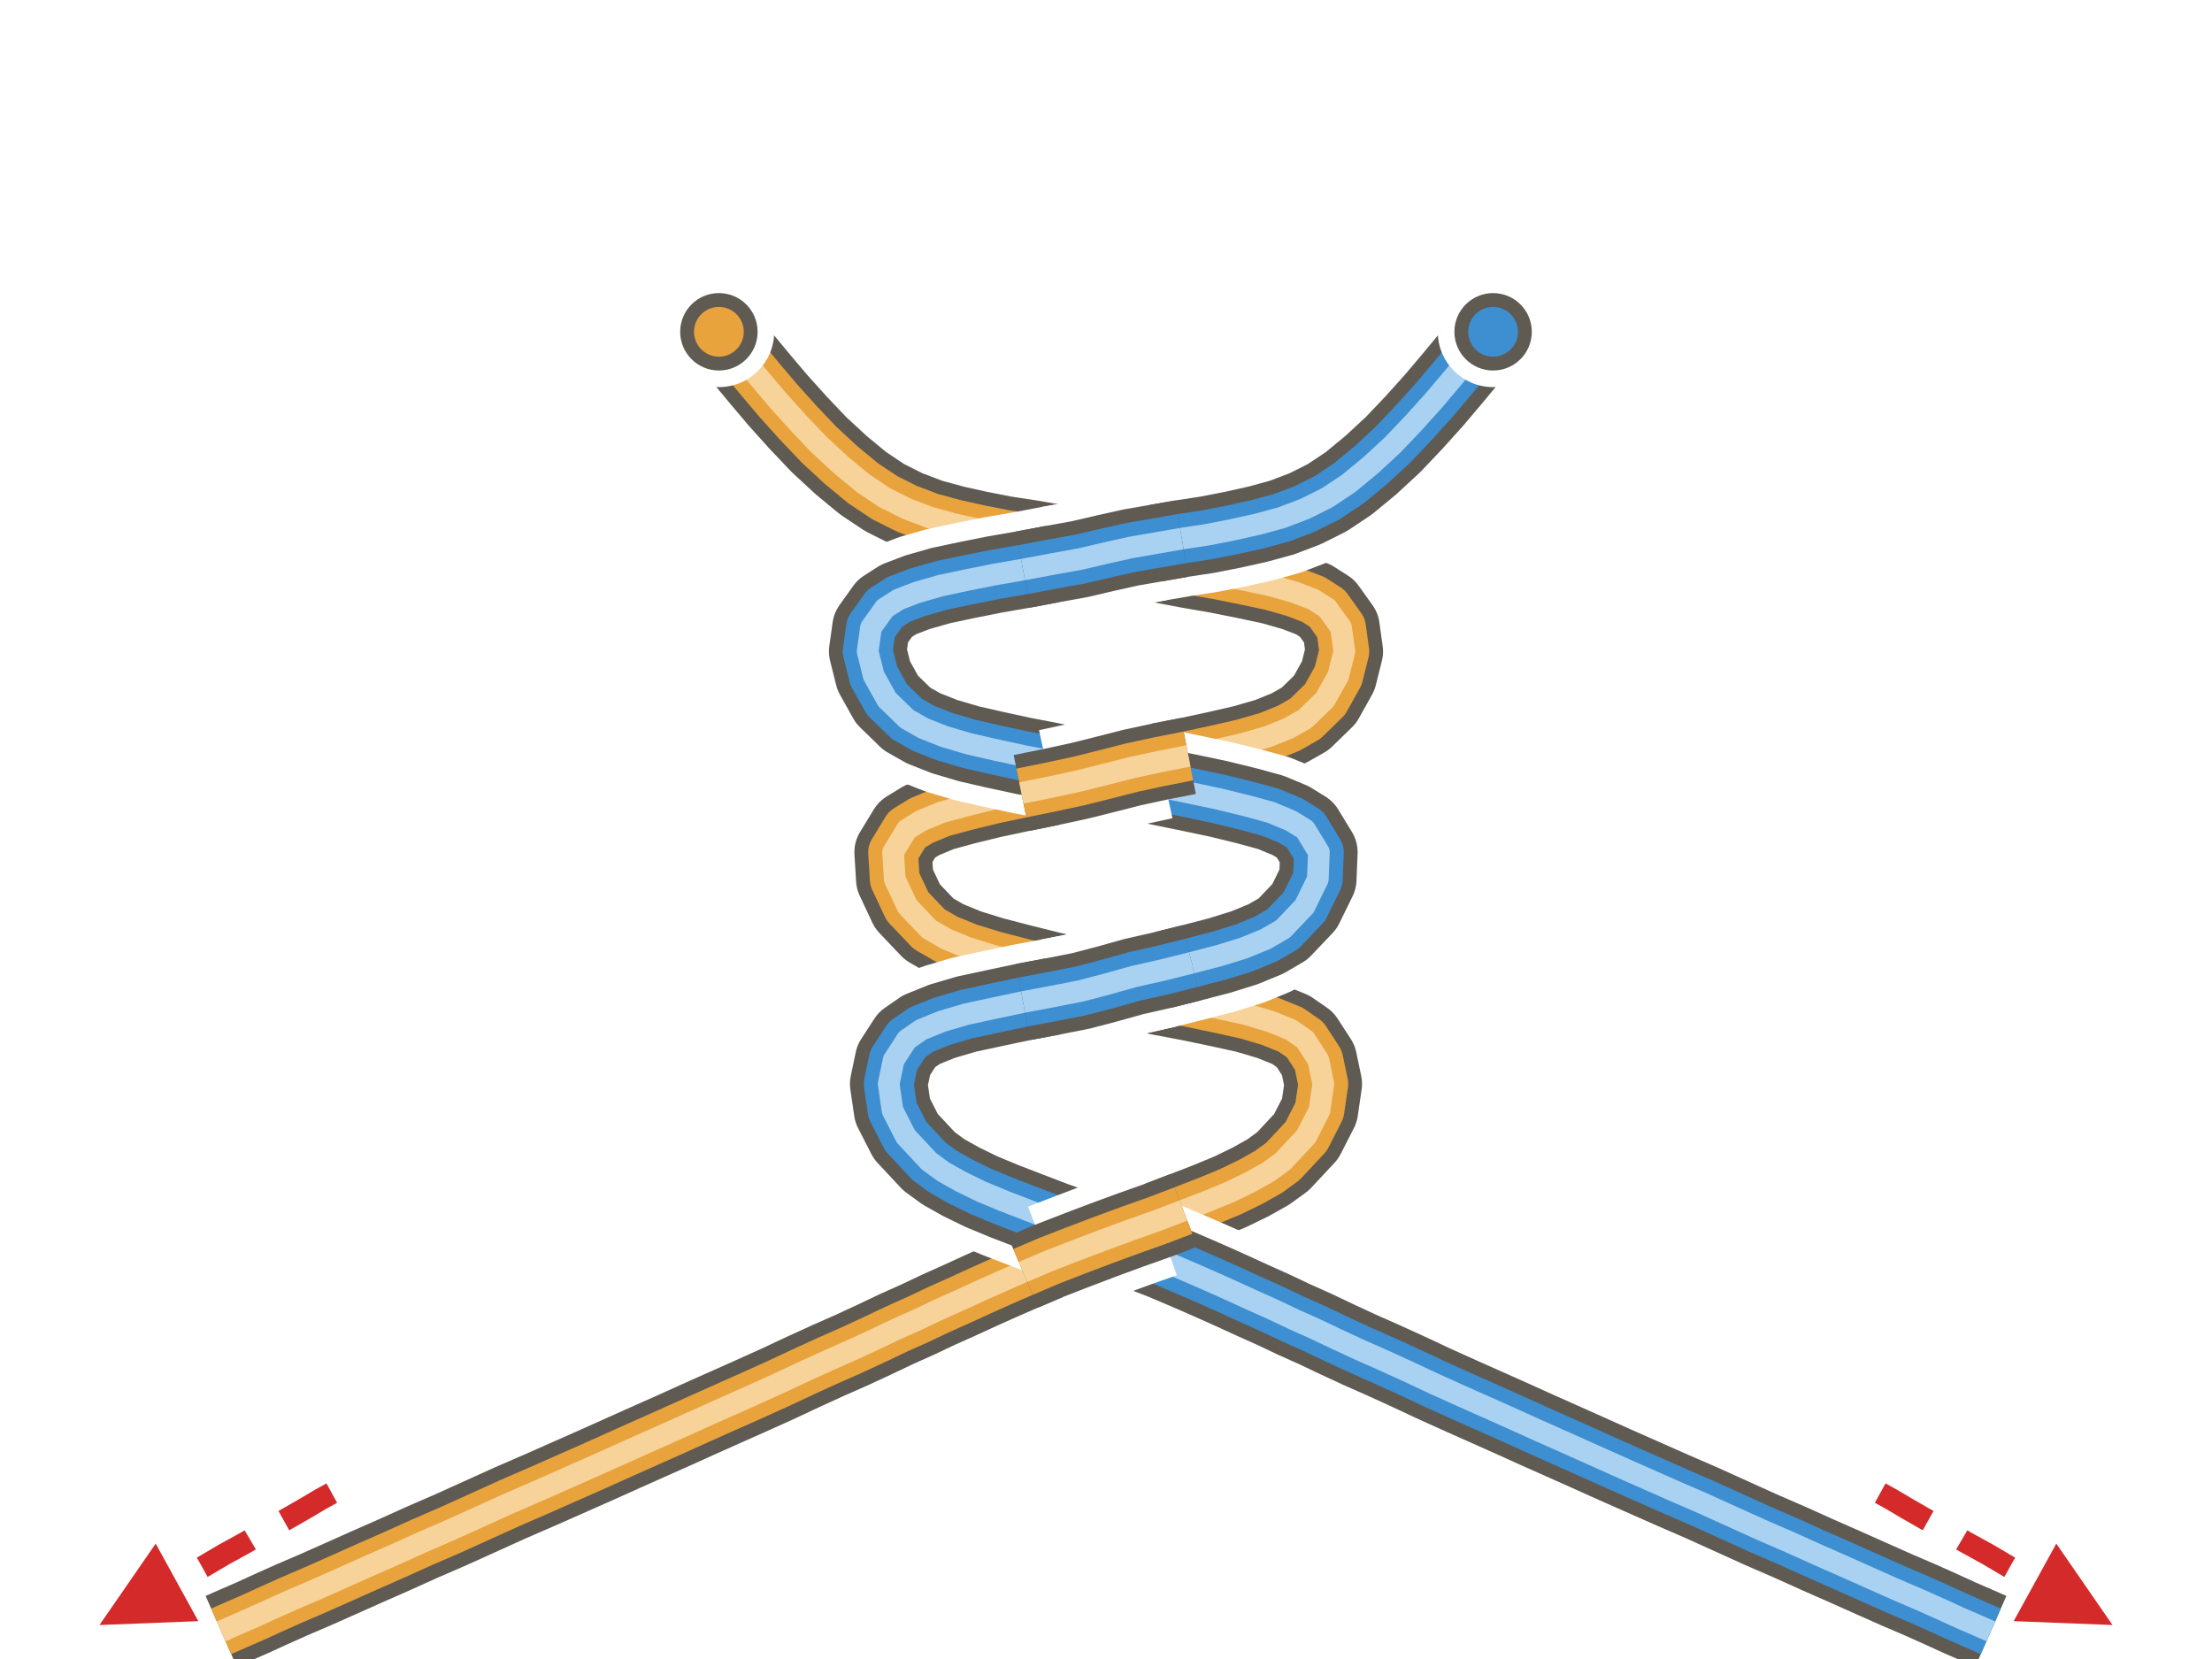
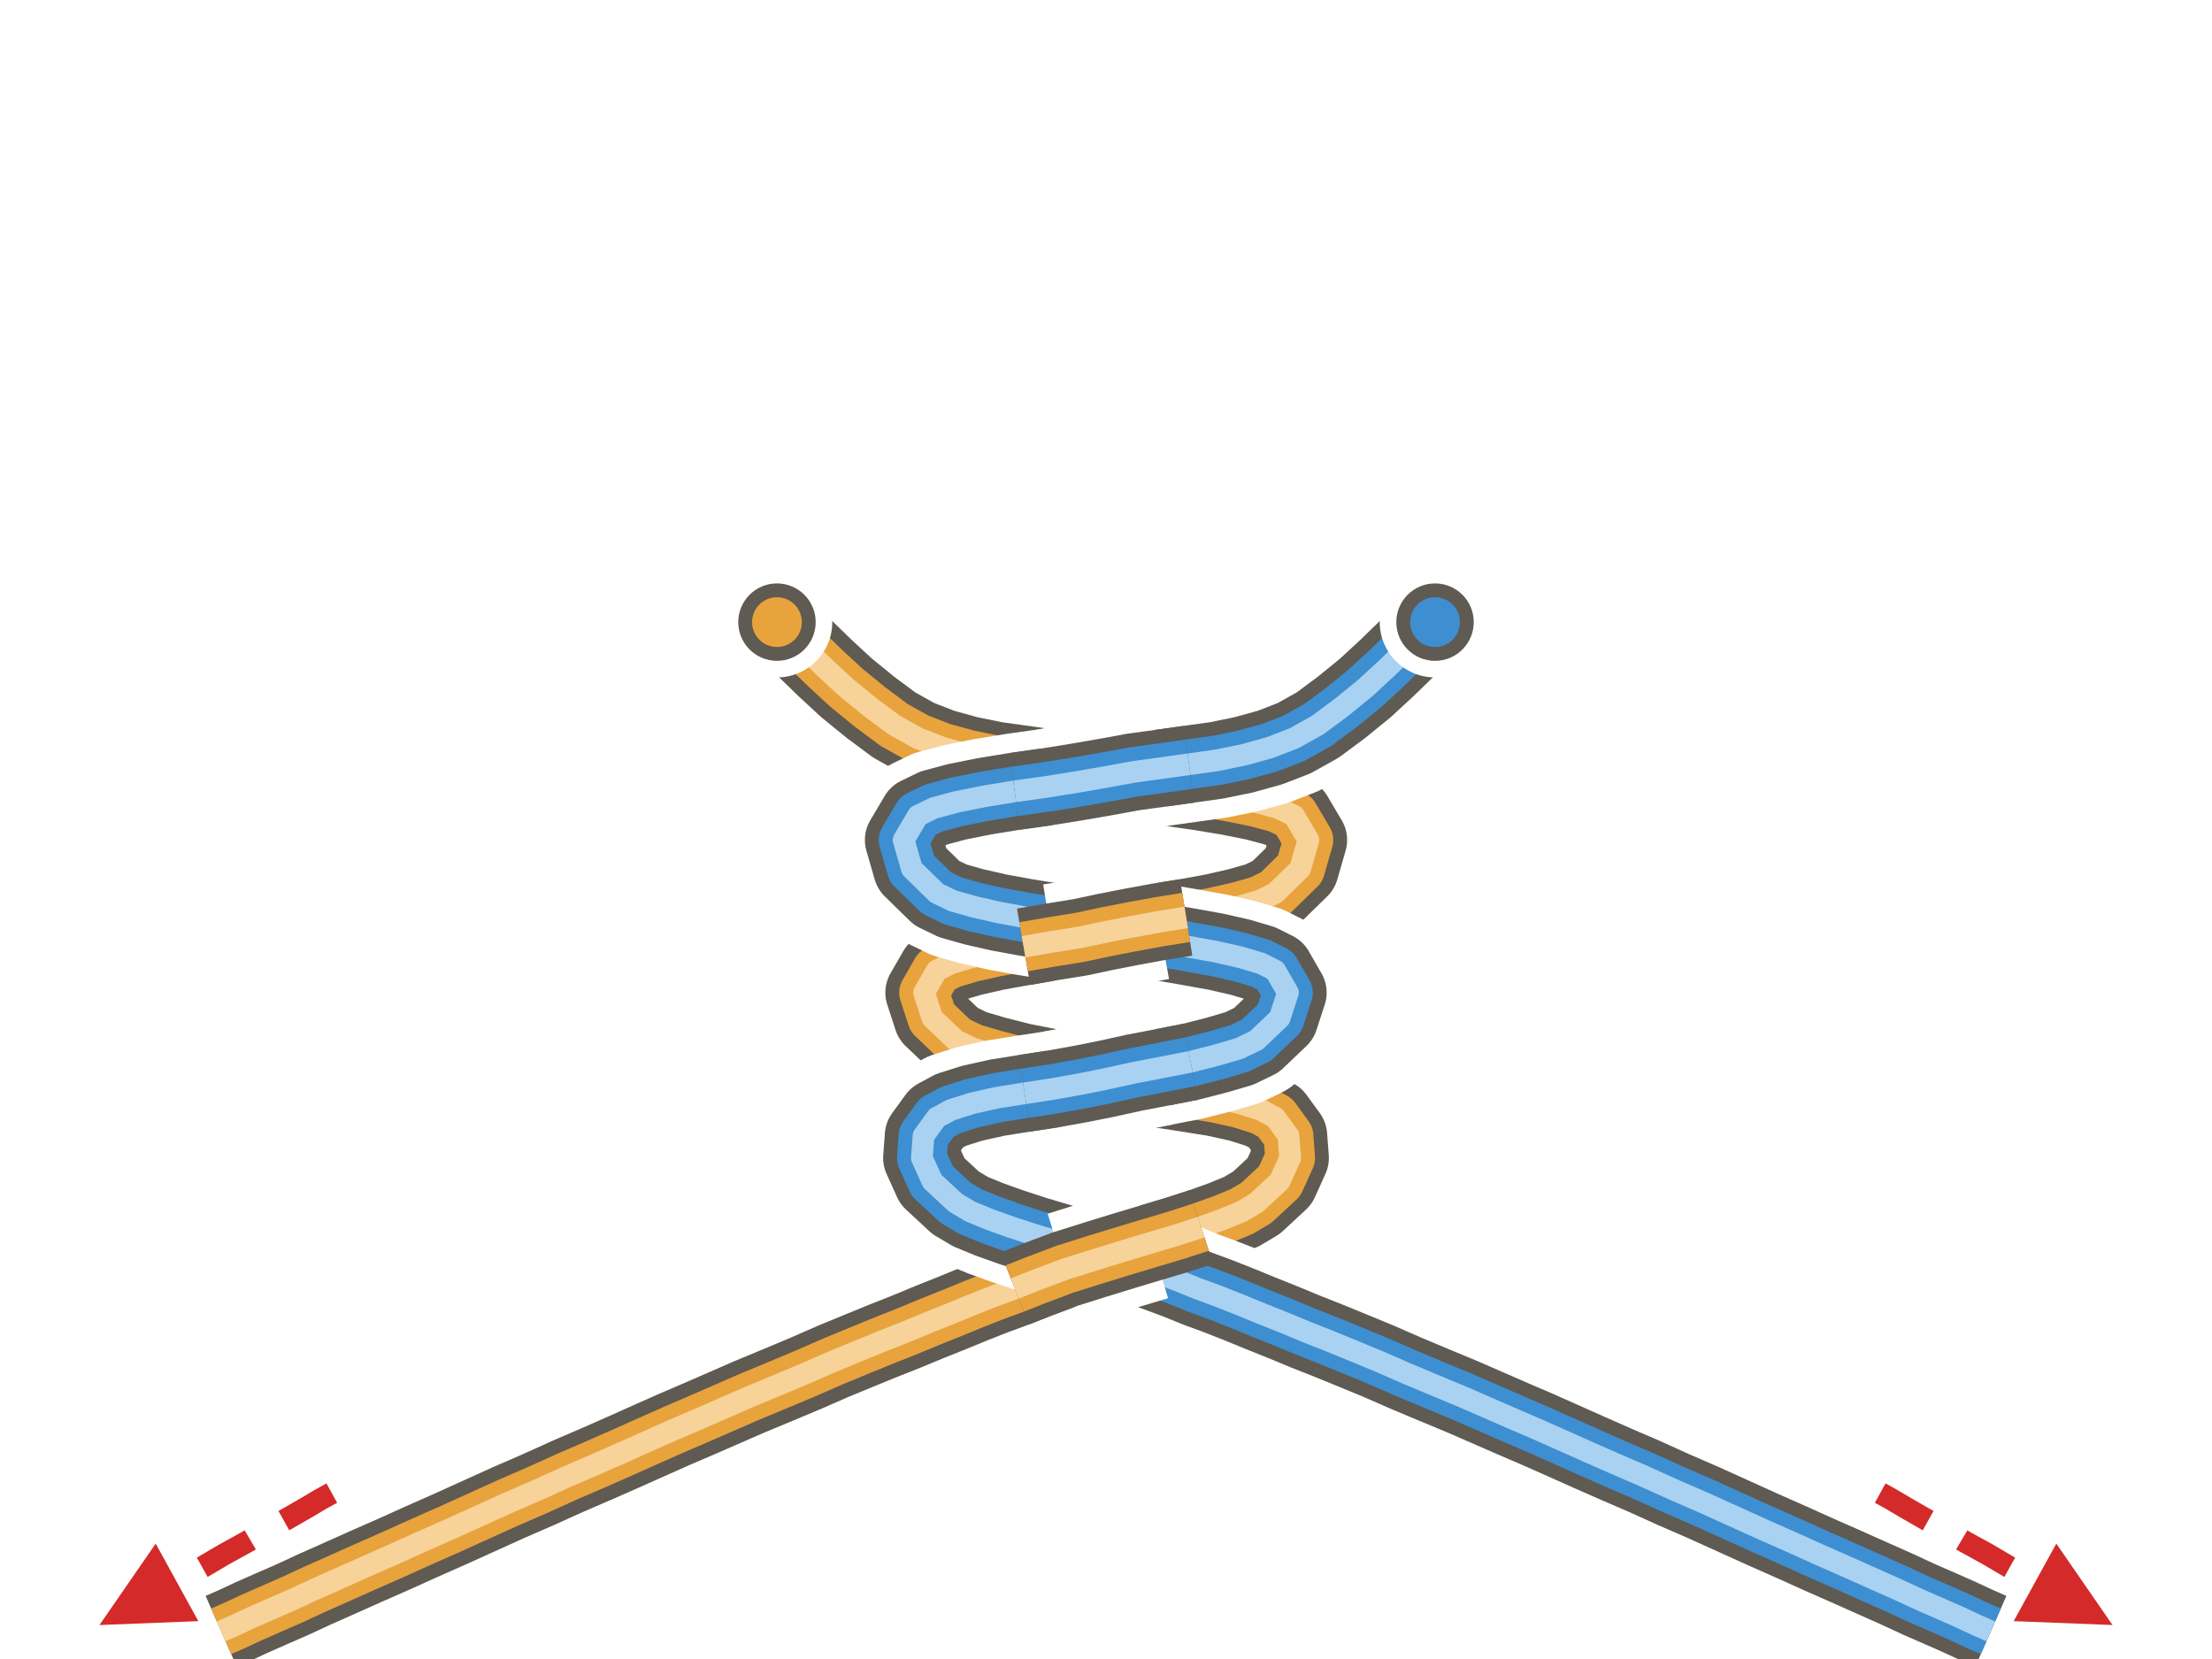
<svg xmlns="http://www.w3.org/2000/svg" viewBox="0 0 400 300" width="400" height="300">
  <defs>
    <marker id="ah" viewBox="0 0 10 10" refX="5" refY="5" markerWidth="4" markerHeight="4" orient="auto">
      <path d="M0 0L10 5L0 10z" fill="#d42a2a" />
    </marker>
-     <path id="p0" d="M40 295l2.5-1.1l3-1.3l3.5-1.6l3.8-1.7l4.2-1.8l4.5-2l4.7-2.1l5-2.2l5.1-2.3l5.3-2.3l5.3-2.4l5.3-2.4l5.3-2.3l5.2-2.3l5.2-2.3l4.9-2.2l4.7-2.1l4.5-2l4.2-1.9l3.8-1.7l5.4-2.4l5.1-2.3l4.7-2.2l4.6-2.1l4.3-1.9l4.1-1.9l4-1.9l3.8-1.7l3.8-1.8l3.8-1.7l3.7-1.7l3.8-1.7l3.9-1.7l4.7-2l4.9-1.9l5-1.9l4.9-1.8l4.8-1.7l4.7-1.8l4.4-1.7l4.1-1.7l3.7-1.8l3.2-1.8l2.6-1.9l4.2-4.5l2.4-4.7l0.7-4.8l-0.9-4.3l-2.4-3.7l-2.6-1.8l-3.7-1.5l-4.4-1.3l-5-1.1l-5.3-1.1l-5.3-1l-5.1-1l-4.6-1.2l-5-1.4l-5.3-1.2l-5.2-1.3l-5-1.3l-4.5-1.4l-3.9-1.6l-3.1-1.8l-3.9-4.1l-2.3-4.9l-0.3-4.9l2.5-4.1l2.6-1.6l3.6-1.5l4.4-1.2l4.9-1.2l5.2-1.1l5.4-1.1l5.1-1.1l4.8-1.2l4.7-1.2l5.1-1.1l5.1-1l5.1-1.1l4.8-1.1l4.5-1.3l3.7-1.5l3-1.7l3.6-3.5l2.4-4.3l1.1-4.4l-0.6-4.3l-2.5-3.5l-2.5-1.6l-3.4-1.3l-4.2-1.2l-4.7-1l-5-1l-5.2-0.9l-5.3-1l-5-0.9l-4.7-1.1l-4.5-1l-4.6-0.8l-4.6-0.8l-4.6-0.7l-4.6-0.9l-4.5-1l-4.4-1.2l-4.2-1.6l-4-2l-3.9-2.6l-4-3.3l-4-3.7l-3.8-4l-3.6-4l-3.3-3.9l-2.9-3.5l-2.5-2.9l-2-2.1" />
-     <path id="p1" d="M360 295l-2.5-1.1l-3-1.3l-3.5-1.6l-3.8-1.7l-4.2-1.8l-4.5-2l-4.7-2.1l-5-2.2l-5.1-2.3l-5.3-2.3l-5.3-2.4l-5.3-2.4l-5.3-2.3l-5.2-2.3l-5.2-2.3l-4.9-2.2l-4.7-2.1l-4.5-2l-4.2-1.9l-3.8-1.7l-5.4-2.4l-5.1-2.3l-4.7-2.2l-4.6-2.1l-4.3-1.9l-4.1-1.9l-4-1.9l-3.8-1.7l-3.8-1.8l-3.8-1.7l-3.7-1.7l-3.8-1.7l-3.9-1.7l-4.7-2l-4.9-1.9l-5-1.9l-4.9-1.8l-4.8-1.7l-4.7-1.8l-4.4-1.7l-4.1-1.7l-3.7-1.8l-3.2-1.8l-2.6-1.9l-4.2-4.5l-2.4-4.7l-0.7-4.8l0.9-4.3l2.4-3.7l2.6-1.8l3.7-1.5l4.4-1.3l5.1-1.1l5.2-1.1l5.3-1l5.1-1l4.6-1.2l5-1.4l5.3-1.2l5.2-1.3l5-1.3l4.5-1.4l3.9-1.6l3.1-1.8l3.9-4.1l2.4-4.9l0.2-4.9l-2.5-4.1l-2.6-1.6l-3.6-1.5l-4.4-1.2l-4.9-1.2l-5.2-1.1l-5.4-1.1l-5.1-1.1l-4.8-1.2l-4.7-1.2l-5-1.1l-5.2-1l-5.1-1.1l-4.8-1.1l-4.4-1.3l-3.8-1.5l-3-1.7l-3.6-3.5l-2.4-4.3l-1.1-4.4l0.6-4.3l2.5-3.5l2.5-1.6l3.4-1.3l4.2-1.2l4.7-1l5-1l5.2-0.9l5.3-1l5-0.9l4.7-1.1l4.5-1l4.6-0.8l4.6-0.8l4.6-0.7l4.6-0.9l4.5-1l4.4-1.2l4.2-1.6l4-2l3.9-2.6l4-3.3l4-3.7l3.8-4l3.6-4l3.3-3.9l2.9-3.5l2.5-2.9l2-2.1" />
-     <path id="p2" d="M185 230l4.7-2l4.9-1.9l5-1.9l4.9-1.8l4.8-1.7l4.7-1.8" />
-     <path id="p3" d="M189.7 228l4.9-1.9l5-1.9l4.9-1.8l4.8-1.7" />
-     <path id="p4" d="M185 181.2l5.3-1l5.1-1l4.6-1.2l5-1.4l5.3-1.2l5.2-1.3" />
-     <path id="p5" d="M190.3 180.2l5.1-1l4.6-1.2l5-1.4l5.3-1.2" />
-     <path id="p6" d="M184.7 143.4l5.4-1.1l5.1-1.1l4.8-1.2l4.7-1.2l5.1-1.1l5.1-1" />
-     <path id="p7" d="M190.1 142.3l5.1-1.1l4.8-1.2l4.7-1.2l5.1-1.1" />
-     <path id="p8" d="M185 103l5.3-1l5-0.9l4.7-1.1l4.5-1l4.6-0.8l4.6-0.8" />
-     <path id="p9" d="M190.3 102l5-0.9l4.7-1.1l4.5-1l4.6-0.8" />
+     <path id="p0" d="M40 295l2.5-1.1l3-1.4l3.4-1.5l3.9-1.7l4.1-1.9l4.5-2l4.7-2.1l5-2.2l5.1-2.3l5.2-2.3l5.3-2.4l5.3-2.4l5.3-2.3l5.3-2.4l5.1-2.2l5-2.2l4.7-2.1l4.5-2l4.2-1.8l3.9-1.7l5.5-2.4l5.3-2.2l5-2.1l4.8-2.1l4.6-1.9l4.4-1.8l4.3-1.7l4.1-1.7l4-1.6l3.9-1.6l3.8-1.5l3.8-1.4l3.8-1.5l5.3-2l5.4-1.7l5.2-1.6l5-1.5l4.7-1.4l4.3-1.4l3.9-1.4l3.4-1.4l2.7-1.6l4.2-3.9l1.9-4.2l-0.3-4l-2.4-3.3l-2.6-1.4l-3.8-1.2l-4.5-1l-5-0.8l-5.2-0.8l-5-0.9l-4.5-0.9l-5-1.1l-5.2-1l-5.1-1l-4.7-1.2l-4.1-1.2l-3.1-1.5l-4.2-4l-1.5-4.6l2.3-4l2.6-1.3l3.7-1.1l4.4-1l5-0.9l5.2-0.9l5-0.8l4.7-1l4.6-0.9l4.9-0.9l5-0.8l4.9-0.9l4.4-1l3.9-1.1l2.9-1.4l4.5-4.4l1.5-5.2l-2.6-4.4l-2.9-1.4l-4.1-1.1l-5-1l-5.5-0.9l-5.7-0.8l-5.6-0.9l-5.2-0.9l-4.9-0.9l-5.1-0.7l-5-0.7l-5-0.7l-4.9-1l-4.7-1.3l-4.4-1.7l-4.3-2.4l-4.3-3.2l-4.3-3.5l-3.9-3.6l-3.5-3.4l-3-2.9l-2.2-2" />
+     <path id="p1" d="M360 295l-2.5-1.1l-3-1.4l-3.4-1.5l-3.9-1.7l-4.1-1.9l-4.5-2l-4.7-2.1l-5-2.2l-5.1-2.3l-5.2-2.3l-5.3-2.4l-5.3-2.4l-5.3-2.3l-5.3-2.4l-5.1-2.2l-5-2.2l-4.7-2.1l-4.5-2l-4.2-1.8l-3.9-1.7l-5.5-2.4l-5.3-2.2l-5-2.1l-4.8-2.1l-4.6-1.9l-4.4-1.8l-4.3-1.7l-4.1-1.7l-4-1.6l-3.9-1.6l-3.8-1.5l-3.8-1.4l-3.7-1.5l-5.4-2l-5.4-1.7l-5.2-1.6l-5-1.5l-4.7-1.4l-4.3-1.4l-3.9-1.4l-3.4-1.4l-2.7-1.6l-4.2-3.9l-1.9-4.2l0.3-4l2.4-3.3l2.6-1.4l3.8-1.2l4.5-1l5-0.8l5.2-0.8l5-0.9l4.5-0.9l5-1.1l5.2-1l5.1-1l4.7-1.2l4.1-1.2l3.1-1.5l4.2-4l1.5-4.6l-2.3-4l-2.6-1.3l-3.7-1.1l-4.4-1l-5-0.9l-5.2-0.9l-5-0.8l-4.7-1l-4.6-0.9l-4.9-0.9l-5-0.8l-4.9-0.9l-4.4-1l-3.9-1.1l-2.9-1.4l-4.5-4.4l-1.5-5.2l2.6-4.4l2.9-1.4l4.1-1.1l5-1l5.5-0.9l5.7-0.8l5.6-0.9l5.2-0.9l4.9-0.9l5.1-0.7l5-0.7l5-0.7l4.9-1l4.7-1.3l4.4-1.7l4.3-2.4l4.3-3.2l4.3-3.5l3.9-3.6l3.5-3.4l3-2.9l2.2-2" />
+     <path id="p2" d="M183.5 233l3.8-1.5l5.3-2l5.4-1.7l5.2-1.6l5-1.5l4.7-1.4l4.3-1.4" />
+     <path id="p3" d="M192.6 229.5l5.4-1.7l5.2-1.6l5-1.5" />
+     <path id="p4" d="M185.3 197.7l5.2-0.8l5-0.9l4.5-0.9l5-1.1l5.2-1l5.1-1" />
+     <path id="p5" d="M190.5 196.9l5-0.9l4.5-0.9l5-1.1l5.2-1" />
+     <path id="p6" d="M185.1 171.2l5.2-0.9l5-0.8l4.7-1l4.6-0.9l4.9-0.9l5-0.8" />
+     <path id="p7" d="M190.3 170.3l5-0.8l4.7-1l4.6-0.9l4.9-0.9" />
+     <path id="p8" d="M183.5 143.1l5.7-0.8l5.6-0.9l5.2-0.9l4.9-0.9l5.1-0.7l5-0.7" />
+     <path id="p9" d="M189.2 142.3l5.6-0.9l5.2-0.9l4.9-0.9l5.1-0.7" />
  </defs>
  <rect width="100%" height="100%" fill="#ffffff" />
  <g fill="none" stroke-linejoin="round">
    <use href="#p0" stroke="#ffffff" stroke-width="21" />
    <use href="#p0" stroke="#5f5a52" stroke-width="14" />
    <use href="#p0" stroke="#e8a33d" stroke-width="9" />
    <use href="#p0" stroke="#f7d39a" stroke-width="3.92" />
-     <circle cx="130" cy="60" r="10" fill="#ffffff" />
-     <circle cx="130" cy="60" r="7" fill="#5f5a52" />
-     <circle cx="130" cy="60" r="4.5" fill="#e8a33d" />
+     <circle cx="140.5" cy="112.5" r="10" fill="#ffffff" />
+     <circle cx="140.5" cy="112.5" r="7" fill="#5f5a52" />
+     <circle cx="140.5" cy="112.5" r="4.5" fill="#e8a33d" />
    <use href="#p1" stroke="#ffffff" stroke-width="21" />
    <use href="#p1" stroke="#5f5a52" stroke-width="14" />
    <use href="#p1" stroke="#3d8fd1" stroke-width="9" />
    <use href="#p1" stroke="#a9d2f2" stroke-width="3.92" />
-     <circle cx="270" cy="60" r="10" fill="#ffffff" />
-     <circle cx="270" cy="60" r="7" fill="#5f5a52" />
-     <circle cx="270" cy="60" r="4.5" fill="#3d8fd1" />
+     <circle cx="259.5" cy="112.5" r="10" fill="#ffffff" />
+     <circle cx="259.5" cy="112.5" r="7" fill="#5f5a52" />
+     <circle cx="259.5" cy="112.5" r="4.5" fill="#3d8fd1" />
    <use href="#p3" stroke="#ffffff" stroke-width="21" />
    <use href="#p2" stroke="#5f5a52" stroke-width="14" />
    <use href="#p2" stroke="#e8a33d" stroke-width="9" />
    <use href="#p2" stroke="#f7d39a" stroke-width="3.92" />
    <use href="#p5" stroke="#ffffff" stroke-width="21" />
    <use href="#p4" stroke="#5f5a52" stroke-width="14" />
    <use href="#p4" stroke="#3d8fd1" stroke-width="9" />
    <use href="#p4" stroke="#a9d2f2" stroke-width="3.92" />
    <use href="#p7" stroke="#ffffff" stroke-width="21" />
    <use href="#p6" stroke="#5f5a52" stroke-width="14" />
    <use href="#p6" stroke="#e8a33d" stroke-width="9" />
    <use href="#p6" stroke="#f7d39a" stroke-width="3.92" />
    <use href="#p9" stroke="#ffffff" stroke-width="21" />
    <use href="#p8" stroke="#5f5a52" stroke-width="14" />
    <use href="#p8" stroke="#3d8fd1" stroke-width="9" />
    <use href="#p8" stroke="#a9d2f2" stroke-width="3.92" />
    <path d="M60 270l-2 1.1l-2.7 1.6l-3.3 1.9l-3.6 2l-3.9 2.3l-4 2.2l-3.9 2.3l-3.6 2l-3.3 1.9l-2.7 1.6l-2 1.1" fill="none" stroke="#d42a2a" stroke-width="4" stroke-dasharray="10 7" marker-end="url(#ah)" />
    <path d="M340 270l2 1.1l2.7 1.6l3.3 1.9l3.6 2l3.9 2.3l4 2.2l3.9 2.3l3.6 2l3.3 1.9l2.7 1.6l2 1.1" fill="none" stroke="#d42a2a" stroke-width="4" stroke-dasharray="10 7" marker-end="url(#ah)" />
  </g>
</svg>
